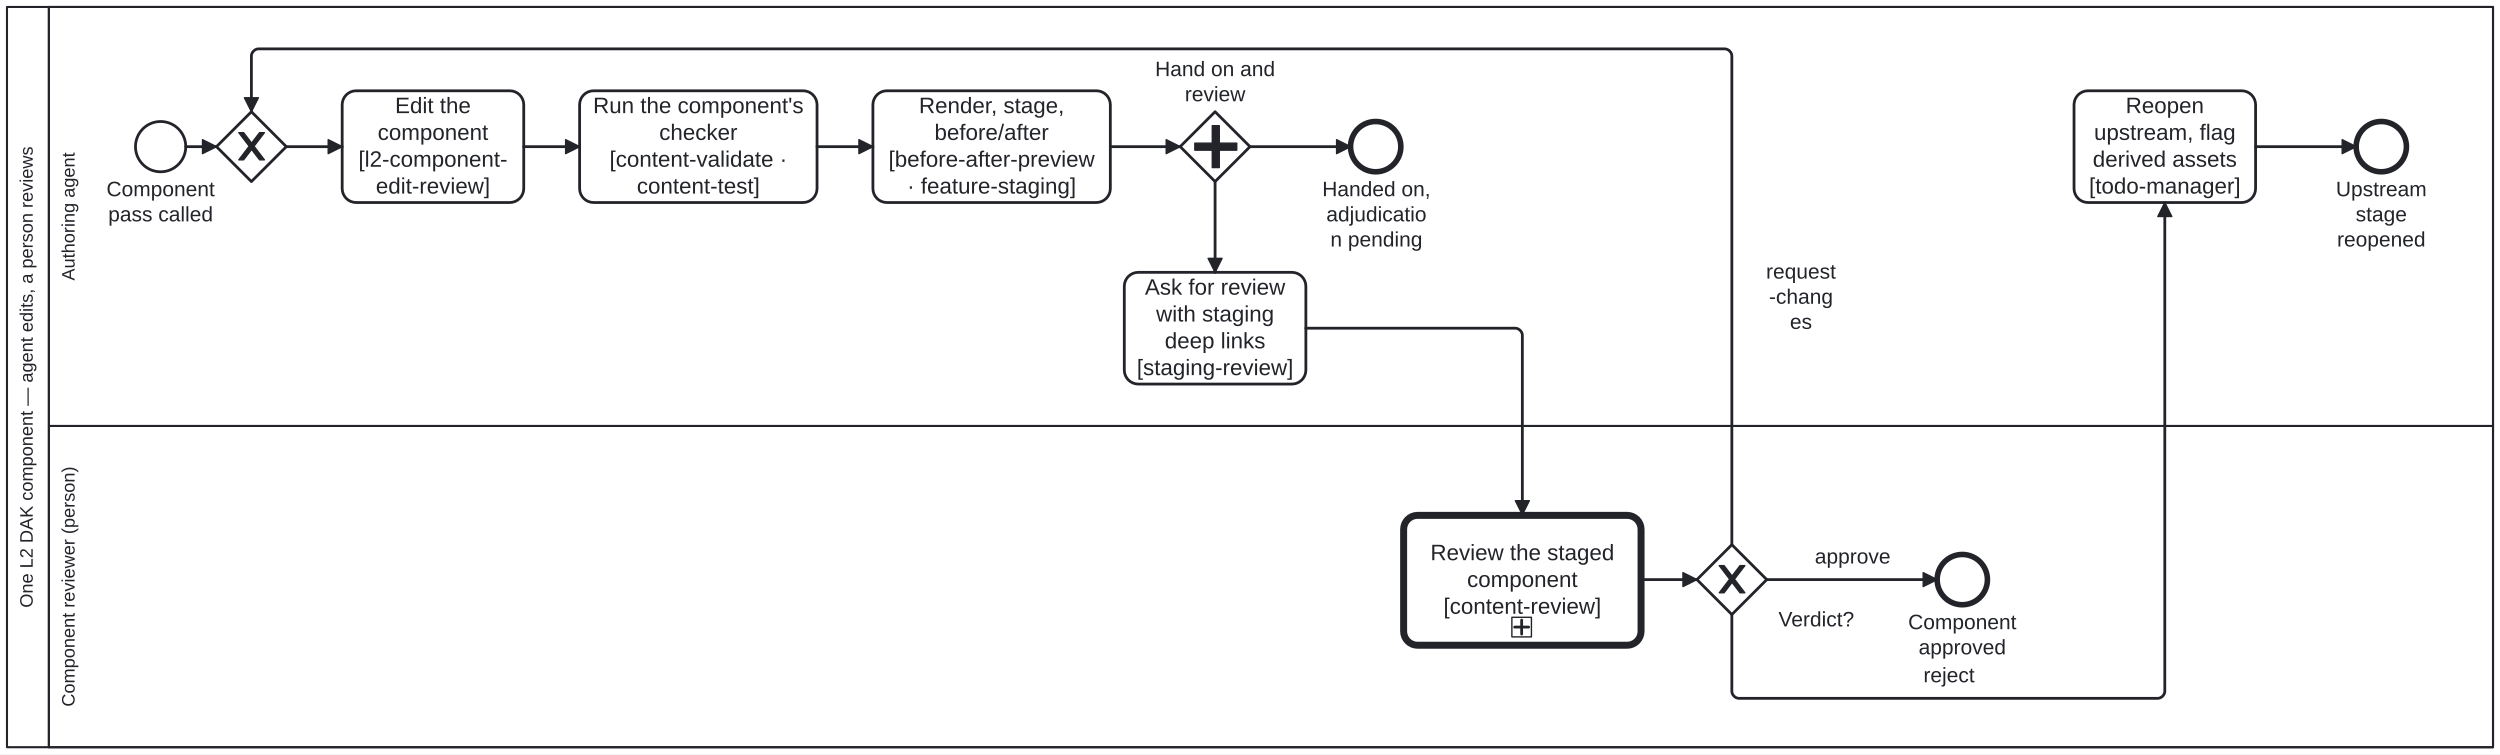
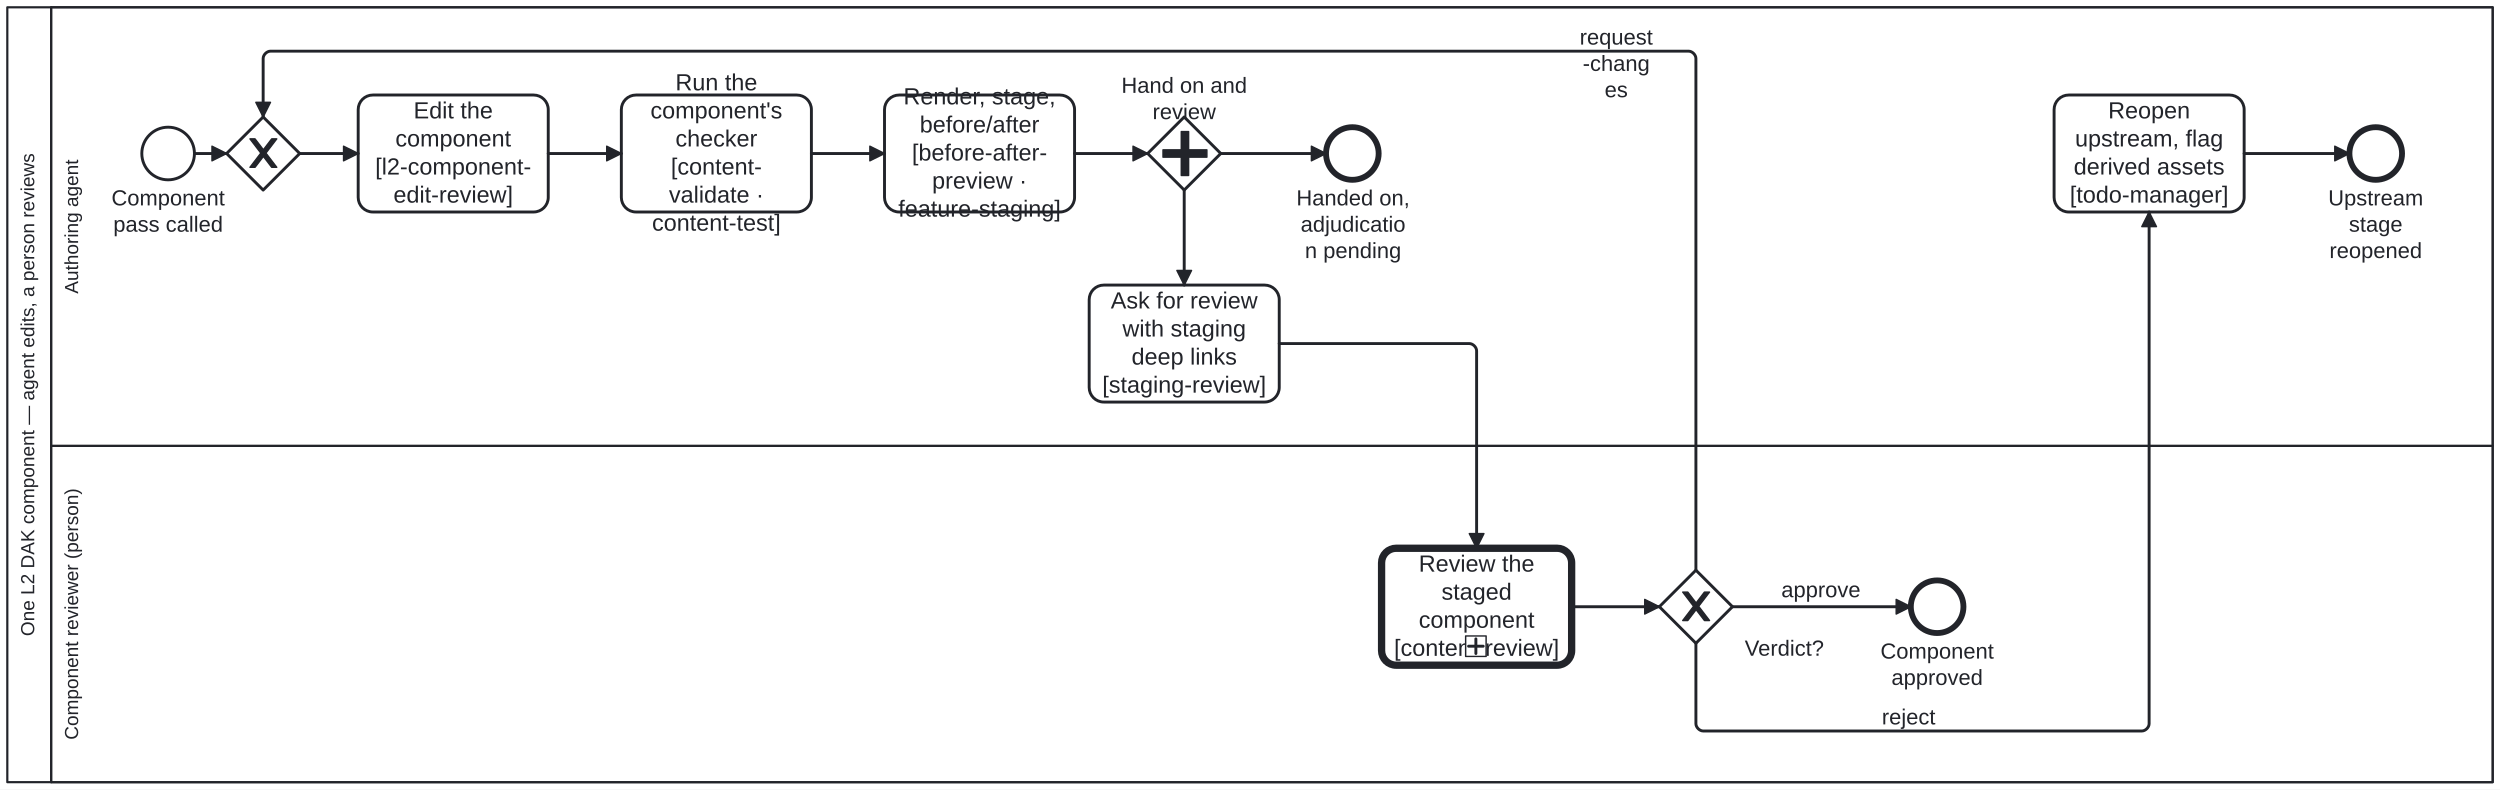
- <svg xmlns="http://www.w3.org/2000/svg" width="100%" style="max-width:100%;height:auto" viewBox="155 75 1790 540" version="1.1">
-   <rect x="155" y="75" width="1790" height="540" fill="#ffffff" />
+ <svg xmlns="http://www.w3.org/2000/svg" width="100%" style="max-width:100%;height:auto" viewBox="155 75 1710 540" version="1.1">
+   <rect x="155" y="75" width="1710" height="540" fill="#ffffff" />
  <g class="djs-group">
    <g class="djs-element djs-shape" data-element-id="Participant_L2ComponentEditReview" style="display: block;" transform="matrix(1 0 0 1 160 80)">
      <g class="djs-visual">
-         <rect x="0" y="0" width="1780" height="530" rx="0" ry="0" style="stroke-linecap: round; stroke-linejoin: round; stroke: rgb(34, 36, 42); stroke-width: 1.5px; fill: white; fill-opacity: 0.95;" />
+         <rect x="0" y="0" width="1700" height="530" rx="0" ry="0" style="stroke-linecap: round; stroke-linejoin: round; stroke: rgb(34, 36, 42); stroke-width: 1.5px; fill: white; fill-opacity: 0.95;" />
        <path style="fill: none; stroke-linecap: round; stroke-linejoin: round; stroke: rgb(34, 36, 42); stroke-width: 1.5px;" d="M30,0L30,530" />
        <text lineHeight="1.05" class="djs-label" transform="matrix(-1.83697e-16 -1 1 -1.83697e-16 0 530)" style="font-family: Arial, sans-serif; font-size: 13px; font-weight: normal; fill: rgb(34, 36, 42);">
          <tspan x="99.882" y="18.413">One L2 DAK component — agent edits, a person reviews</tspan>
        </text>
      </g>
-       <rect class="djs-hit djs-hit-all" x="0" y="0" width="1780" height="530" style="fill: none; stroke-opacity: 0; stroke: white; stroke-width: 15px;" />
+       <rect class="djs-hit djs-hit-all" x="0" y="0" width="1700" height="530" style="fill: none; stroke-opacity: 0; stroke: white; stroke-width: 15px;" />
    </g>
    <g class="djs-children">
      <g class="djs-group">
        <g class="djs-element djs-shape" data-element-id="Lane_Reviewer" style="display: block;" transform="matrix(1 0 0 1 190 380)">
          <g class="djs-visual">
-             <rect x="0" y="0" width="1750" height="230" rx="0" ry="0" style="stroke-linecap: round; stroke-linejoin: round; stroke: rgb(34, 36, 42); stroke-width: 1.5px; fill: white; fill-opacity: 0.25;" />
+             <rect x="0" y="0" width="1670" height="230" rx="0" ry="0" style="stroke-linecap: round; stroke-linejoin: round; stroke: rgb(34, 36, 42); stroke-width: 1.5px; fill: white; fill-opacity: 0.25;" />
            <text lineHeight="1.05" class="djs-label" transform="matrix(-1.83697e-16 -1 1 -1.83697e-16 0 230)" style="font-family: Arial, sans-serif; font-size: 13px; font-weight: normal; fill: rgb(34, 36, 42);">
              <tspan x="29.018" y="18.413">Component reviewer (person)</tspan>
            </text>
          </g>
-           <rect class="djs-hit djs-hit-all" x="0" y="0" width="1750" height="230" style="fill: none; stroke-opacity: 0; stroke: white; stroke-width: 15px;" />
+           <rect class="djs-hit djs-hit-all" x="0" y="0" width="1670" height="230" style="fill: none; stroke-opacity: 0; stroke: white; stroke-width: 15px;" />
        </g>
      </g>
      <g class="djs-group">
        <g class="djs-element djs-shape" data-element-id="Lane_Agent" style="display: block;" transform="matrix(1 0 0 1 190 80)">
          <g class="djs-visual">
-             <rect x="0" y="0" width="1750" height="300" rx="0" ry="0" style="stroke-linecap: round; stroke-linejoin: round; stroke: rgb(34, 36, 42); stroke-width: 1.5px; fill: white; fill-opacity: 0.25;" />
+             <rect x="0" y="0" width="1670" height="300" rx="0" ry="0" style="stroke-linecap: round; stroke-linejoin: round; stroke: rgb(34, 36, 42); stroke-width: 1.5px; fill: white; fill-opacity: 0.25;" />
            <text lineHeight="1.05" class="djs-label" transform="matrix(-1.83697e-16 -1 1 -1.83697e-16 0 300)" style="font-family: Arial, sans-serif; font-size: 13px; font-weight: normal; fill: rgb(34, 36, 42);">
              <tspan x="104.103" y="18.413">Authoring agent</tspan>
            </text>
          </g>
-           <rect class="djs-hit djs-hit-all" x="0" y="0" width="1750" height="300" style="fill: none; stroke-opacity: 0; stroke: white; stroke-width: 15px;" />
+           <rect class="djs-hit djs-hit-all" x="0" y="0" width="1670" height="300" style="fill: none; stroke-opacity: 0; stroke: white; stroke-width: 15px;" />
        </g>
      </g>
      <g class="djs-group">
        <g class="djs-element djs-shape" data-element-id="Start_ComponentPass" style="display: block;" transform="matrix(1 0 0 1 252 162)">
          <g class="djs-visual">
            <circle cx="18" cy="18" r="18" style="stroke-linecap: round; stroke-linejoin: round; stroke: rgb(34, 36, 42); stroke-width: 2px; fill: white; fill-opacity: 0.95;" />
          </g>
          <rect class="djs-hit djs-hit-all" x="0" y="0" width="36" height="36" style="fill: none; stroke-opacity: 0; stroke: white; stroke-width: 15px;" />
        </g>
      </g>
      <g class="djs-group">
        <g class="djs-element djs-shape" data-element-id="Start_ComponentPass_label" style="display: block;" transform="matrix(1 0 0 1 231 202)">
          <g class="djs-visual">
            <text lineHeight="1.2" class="djs-label" style="font-family: Arial, sans-serif; font-size: 15px; font-weight: normal; fill: rgb(34, 36, 42);">
              <tspan x="0.226" y="13.5">Component </tspan>
              <tspan x="1.478" y="31.5">pass called</tspan>
            </text>
          </g>
          <rect class="djs-hit djs-hit-all" x="0" y="0" width="78" height="36" style="fill: none; stroke-opacity: 0; stroke: white; stroke-width: 15px;" />
        </g>
      </g>
      <g class="djs-group">
        <g class="djs-element djs-shape" data-element-id="Gateway_Rework" style="display: block;" transform="matrix(1 0 0 1 310 155)">
          <g class="djs-visual">
            <polygon points="25,0 50,25 25,50 0,25" style="stroke-linecap: round; stroke-linejoin: round; stroke: rgb(34, 36, 42); stroke-width: 2px; fill: white; fill-opacity: 0.95;" />
            <path d="m 16,15 7.429,9.714 -7.429,9.714 3.429,0 5.714,-7.464 5.714,7.464 3.429,0 -7.429,-9.714 7.429,-9.714 -3.429,0 -5.714,7.464 -5.714,-7.464 -3.429,0 z" style="fill: rgb(34, 36, 42); stroke-linecap: round; stroke-linejoin: round; stroke: rgb(34, 36, 42); stroke-width: 1px;" />
          </g>
          <rect class="djs-hit djs-hit-all" x="0" y="0" width="50" height="50" style="fill: none; stroke-opacity: 0; stroke: white; stroke-width: 15px;" />
        </g>
      </g>
      <g class="djs-group">
        <g class="djs-element djs-shape" data-element-id="Task_Edit" style="display: block;" transform="matrix(1 0 0 1 400 140)">
          <g class="djs-visual">
            <rect x="0" y="0" width="130" height="80" rx="10" ry="10" style="stroke-linecap: round; stroke-linejoin: round; stroke: rgb(34, 36, 42); stroke-width: 2px; fill: white; fill-opacity: 0.95;" />
            <text lineHeight="1.2" class="djs-label" style="font-family: Arial, sans-serif; font-size: 16px; font-weight: normal; fill: rgb(34, 36, 42);">
              <tspan x="37.871" y="16">Edit the </tspan>
              <tspan x="25.418" y="35.2">component</tspan>
              <tspan x="11.641" y="54.4">[l2-component-</tspan>
              <tspan x="24.098" y="73.6">edit-review]</tspan>
            </text>
          </g>
          <rect class="djs-hit djs-hit-all" x="0" y="0" width="130" height="80" style="fill: none; stroke-opacity: 0; stroke: white; stroke-width: 15px;" />
        </g>
      </g>
      <g class="djs-group">
-         <g class="djs-element djs-shape" data-element-id="Task_Check" style="display: block;" transform="matrix(1 0 0 1 570 140)">
-           <g class="djs-visual">
-             <rect x="0" y="0" width="170" height="80" rx="10" ry="10" style="stroke-linecap: round; stroke-linejoin: round; stroke: rgb(34, 36, 42); stroke-width: 2px; fill: white; fill-opacity: 0.95;" />
-             <text lineHeight="1.2" class="djs-label" style="font-family: Arial, sans-serif; font-size: 16px; font-weight: normal; fill: rgb(34, 36, 42);">
-               <tspan x="9.648" y="16">Run the component's</tspan>
-               <tspan x="56.988" y="35.2">checker</tspan>
-               <tspan x="21.41" y="54.4">[content-validate · </tspan>
-               <tspan x="40.977" y="73.6">content-test]</tspan>
-             </text>
-           </g>
-           <rect class="djs-hit djs-hit-all" x="0" y="0" width="170" height="80" style="fill: none; stroke-opacity: 0; stroke: white; stroke-width: 15px;" />
-         </g>
-       </g>
-       <g class="djs-group">
-         <g class="djs-element djs-shape" data-element-id="Task_RenderStage" style="display: block;" transform="matrix(1 0 0 1 780 140)">
-           <g class="djs-visual">
-             <rect x="0" y="0" width="170" height="80" rx="10" ry="10" style="stroke-linecap: round; stroke-linejoin: round; stroke: rgb(34, 36, 42); stroke-width: 2px; fill: white; fill-opacity: 0.95;" />
-             <text lineHeight="1.2" class="djs-label" style="font-family: Arial, sans-serif; font-size: 16px; font-weight: normal; fill: rgb(34, 36, 42);">
-               <tspan x="32.965" y="16">Render, stage, </tspan>
-               <tspan x="44.086" y="35.2">before/after</tspan>
-               <tspan x="11.191" y="54.4">[before-after-preview </tspan>
-               <tspan x="24.523" y="73.6">· feature-staging]</tspan>
-             </text>
-           </g>
-           <rect class="djs-hit djs-hit-all" x="0" y="0" width="170" height="80" style="fill: none; stroke-opacity: 0; stroke: white; stroke-width: 15px;" />
-         </g>
-       </g>
-       <g class="djs-group">
-         <g class="djs-element djs-shape" data-element-id="Gateway_HandOnFork" style="display: block;" transform="matrix(1 0 0 1 1000 155)">
+         <g class="djs-element djs-shape" data-element-id="Task_Check" style="display: block;" transform="matrix(1 0 0 1 580 140)">
+           <g class="djs-visual">
+             <rect x="0" y="0" width="130" height="80" rx="10" ry="10" style="stroke-linecap: round; stroke-linejoin: round; stroke: rgb(34, 36, 42); stroke-width: 2px; fill: white; fill-opacity: 0.95;" />
+             <text lineHeight="1.2" class="djs-label" style="font-family: Arial, sans-serif; font-size: 16px; font-weight: normal; fill: rgb(34, 36, 42);">
+               <tspan x="36.98" y="-3.2">Run the </tspan>
+               <tspan x="19.891" y="16">component's </tspan>
+               <tspan x="36.988" y="35.2">checker</tspan>
+               <tspan x="33.871" y="54.4">[content-</tspan>
+               <tspan x="32.539" y="73.6">validate · </tspan>
+               <tspan x="20.977" y="92.8">content-test]</tspan>
+             </text>
+           </g>
+           <rect class="djs-hit djs-hit-all" x="0" y="0" width="130" height="80" style="fill: none; stroke-opacity: 0; stroke: white; stroke-width: 15px;" />
+         </g>
+       </g>
+       <g class="djs-group">
+         <g class="djs-element djs-shape" data-element-id="Task_RenderStage" style="display: block;" transform="matrix(1 0 0 1 760 140)">
+           <g class="djs-visual">
+             <rect x="0" y="0" width="130" height="80" rx="10" ry="10" style="stroke-linecap: round; stroke-linejoin: round; stroke: rgb(34, 36, 42); stroke-width: 2px; fill: white; fill-opacity: 0.95;" />
+             <text lineHeight="1.2" class="djs-label" style="font-family: Arial, sans-serif; font-size: 16px; font-weight: normal; fill: rgb(34, 36, 42);">
+               <tspan x="12.965" y="6.4">Render, stage, </tspan>
+               <tspan x="24.086" y="25.6">before/after</tspan>
+               <tspan x="18.758" y="44.8">[before-after-</tspan>
+               <tspan x="32.547" y="64">preview · </tspan>
+               <tspan x="9.41" y="83.2">feature-staging]</tspan>
+             </text>
+           </g>
+           <rect class="djs-hit djs-hit-all" x="0" y="0" width="130" height="80" style="fill: none; stroke-opacity: 0; stroke: white; stroke-width: 15px;" />
+         </g>
+       </g>
+       <g class="djs-group">
+         <g class="djs-element djs-shape" data-element-id="Gateway_HandOnFork" style="display: block;" transform="matrix(1 0 0 1 940 155)">
          <g class="djs-visual">
            <polygon points="25,0 50,25 25,50 0,25" style="stroke-linecap: round; stroke-linejoin: round; stroke: rgb(34, 36, 42); stroke-width: 2px; fill: white; fill-opacity: 0.95;" />
            <path d="m 23,10 0,12.5 -12.5,0 0,5 12.5,0 0,12.5 5,0 0,-12.5 12.5,0 0,-5 -12.5,0 0,-12.5 -5,0 z" style="fill: rgb(34, 36, 42); stroke-linecap: round; stroke-linejoin: round; stroke: rgb(34, 36, 42); stroke-width: 1px;" />
          </g>
          <rect class="djs-hit djs-hit-all" x="0" y="0" width="50" height="50" style="fill: none; stroke-opacity: 0; stroke: white; stroke-width: 15px;" />
        </g>
      </g>
      <g class="djs-group">
-         <g class="djs-element djs-shape" data-element-id="Gateway_HandOnFork_label" style="display: block;" transform="matrix(1 0 0 1 982 116)">
+         <g class="djs-element djs-shape" data-element-id="Gateway_HandOnFork_label" style="display: block;" transform="matrix(1 0 0 1 922 125)">
          <g class="djs-visual">
            <text lineHeight="1.2" class="djs-label" style="font-family: Arial, sans-serif; font-size: 15px; font-weight: normal; fill: rgb(34, 36, 42);">
              <tspan x="0.047" y="13.5">Hand on and</tspan>
              <tspan x="21.328" y="31.5">review</tspan>
            </text>
          </g>
          <rect class="djs-hit djs-hit-all" x="0" y="0" width="86" height="36" style="fill: none; stroke-opacity: 0; stroke: white; stroke-width: 15px;" />
        </g>
      </g>
      <g class="djs-group">
-         <g class="djs-element djs-shape" data-element-id="End_HandedOn" style="display: block;" transform="matrix(1 0 0 1 1122 162)">
+         <g class="djs-element djs-shape" data-element-id="End_HandedOn" style="display: block;" transform="matrix(1 0 0 1 1062 162)">
          <g class="djs-visual">
            <circle cx="18" cy="18" r="18" style="stroke-linecap: round; stroke-linejoin: round; stroke: rgb(34, 36, 42); stroke-width: 4px; fill: white; fill-opacity: 0.95;" />
          </g>
          <rect class="djs-hit djs-hit-all" x="0" y="0" width="36" height="36" style="fill: none; stroke-opacity: 0; stroke: white; stroke-width: 15px;" />
        </g>
      </g>
      <g class="djs-group">
-         <g class="djs-element djs-shape" data-element-id="End_HandedOn_label" style="display: block;" transform="matrix(1 0 0 1 1100 202)">
+         <g class="djs-element djs-shape" data-element-id="End_HandedOn_label" style="display: block;" transform="matrix(1 0 0 1 1040 202)">
          <g class="djs-visual">
            <text lineHeight="1.2" class="djs-label" style="font-family: Arial, sans-serif; font-size: 15px; font-weight: normal; fill: rgb(34, 36, 42);">
              <tspan x="1.718" y="13.5">Handed on, </tspan>
              <tspan x="4.641" y="31.5">adjudicatio</tspan>
              <tspan x="7.552" y="49.5">n pending</tspan>
            </text>
          </g>
          <rect class="djs-hit djs-hit-all" x="0" y="0" width="81" height="54" style="fill: none; stroke-opacity: 0; stroke: white; stroke-width: 15px;" />
        </g>
      </g>
      <g class="djs-group">
-         <g class="djs-element djs-shape" data-element-id="Task_RequestReview" style="display: block;" transform="matrix(1 0 0 1 960 270)">
+         <g class="djs-element djs-shape" data-element-id="Task_RequestReview" style="display: block;" transform="matrix(1 0 0 1 900 270)">
          <g class="djs-visual">
            <rect x="0" y="0" width="130" height="80" rx="10" ry="10" style="stroke-linecap: round; stroke-linejoin: round; stroke: rgb(34, 36, 42); stroke-width: 2px; fill: white; fill-opacity: 0.95;" />
            <text lineHeight="1.2" class="djs-label" style="font-family: Arial, sans-serif; font-size: 16px; font-weight: normal; fill: rgb(34, 36, 42);">
              <tspan x="14.766" y="16">Ask for review </tspan>
              <tspan x="22.754" y="35.2">with staging </tspan>
              <tspan x="28.977" y="54.4">deep links</tspan>
              <tspan x="8.977" y="73.6">[staging-review]</tspan>
            </text>
          </g>
          <rect class="djs-hit djs-hit-all" x="0" y="0" width="130" height="80" style="fill: none; stroke-opacity: 0; stroke: white; stroke-width: 15px;" />
        </g>
      </g>
      <g class="djs-group">
-         <g class="djs-element djs-shape" data-element-id="Call_Review" style="display: block;" transform="matrix(1 0 0 1 1160 444)">
-           <g class="djs-visual">
-             <rect x="0" y="0" width="170" height="93" rx="10" ry="10" style="stroke-linecap: round; stroke-linejoin: round; stroke: rgb(34, 36, 42); stroke-width: 5px; fill: white; fill-opacity: 0.95;" />
-             <text lineHeight="1.2" class="djs-label" style="font-family: Arial, sans-serif; font-size: 16px; font-weight: normal; fill: rgb(34, 36, 42);">
-               <tspan x="19.184" y="32.1">Review the staged </tspan>
-               <tspan x="45.418" y="51.3">component</tspan>
-               <tspan x="28.531" y="70.5">[content-review]</tspan>
-             </text>
-             <rect x="0" y="0" width="14" height="14" rx="0" ry="0" style="stroke-linecap: round; stroke-linejoin: round; stroke: rgb(34, 36, 42); stroke-width: 1px; fill: white;" transform="matrix(1 0 0 1 77.5 73)" />
-             <path data-marker="sub-process" d="m77.5,73 m 7,2 l 0,10 m -5,-5 l 10,0" style="fill: white; stroke-linecap: round; stroke-linejoin: round; stroke: rgb(34, 36, 42); stroke-width: 2px;" />
-           </g>
-           <rect class="djs-hit djs-hit-all" x="0" y="0" width="170" height="93" style="fill: none; stroke-opacity: 0; stroke: white; stroke-width: 15px;" />
-         </g>
-       </g>
-       <g class="djs-group">
-         <g class="djs-element djs-shape" data-element-id="Gateway_Verdict" style="display: block;" transform="matrix(1 0 0 1 1370 465)">
+         <g class="djs-element djs-shape" data-element-id="Call_Review" style="display: block;" transform="matrix(1 0 0 1 1100 450)">
+           <g class="djs-visual">
+             <rect x="0" y="0" width="130" height="80" rx="10" ry="10" style="stroke-linecap: round; stroke-linejoin: round; stroke: rgb(34, 36, 42); stroke-width: 5px; fill: white; fill-opacity: 0.95;" />
+             <text lineHeight="1.2" class="djs-label" style="font-family: Arial, sans-serif; font-size: 16px; font-weight: normal; fill: rgb(34, 36, 42);">
+               <tspan x="25.426" y="16">Review the </tspan>
+               <tspan x="40.98" y="35.2">staged </tspan>
+               <tspan x="25.418" y="54.4">component</tspan>
+               <tspan x="8.531" y="73.6">[content-review]</tspan>
+             </text>
+             <rect x="0" y="0" width="14" height="14" rx="0" ry="0" style="stroke-linecap: round; stroke-linejoin: round; stroke: rgb(34, 36, 42); stroke-width: 1px; fill: white;" transform="matrix(1 0 0 1 57.5 60)" />
+             <path data-marker="sub-process" d="m57.5,60 m 7,2 l 0,10 m -5,-5 l 10,0" style="fill: white; stroke-linecap: round; stroke-linejoin: round; stroke: rgb(34, 36, 42); stroke-width: 2px;" />
+           </g>
+           <rect class="djs-hit djs-hit-all" x="0" y="0" width="130" height="80" style="fill: none; stroke-opacity: 0; stroke: white; stroke-width: 15px;" />
+         </g>
+       </g>
+       <g class="djs-group">
+         <g class="djs-element djs-shape" data-element-id="Gateway_Verdict" style="display: block;" transform="matrix(1 0 0 1 1290 465)">
          <g class="djs-visual">
            <polygon points="25,0 50,25 25,50 0,25" style="stroke-linecap: round; stroke-linejoin: round; stroke: rgb(34, 36, 42); stroke-width: 2px; fill: white; fill-opacity: 0.95;" />
            <path d="m 16,15 7.429,9.714 -7.429,9.714 3.429,0 5.714,-7.464 5.714,7.464 3.429,0 -7.429,-9.714 7.429,-9.714 -3.429,0 -5.714,7.464 -5.714,-7.464 -3.429,0 z" style="fill: rgb(34, 36, 42); stroke-linecap: round; stroke-linejoin: round; stroke: rgb(34, 36, 42); stroke-width: 1px;" />
          </g>
          <rect class="djs-hit djs-hit-all" x="0" y="0" width="50" height="50" style="fill: none; stroke-opacity: 0; stroke: white; stroke-width: 15px;" />
        </g>
      </g>
      <g class="djs-group">
-         <g class="djs-element djs-shape" data-element-id="Gateway_Verdict_label" style="display: block;" transform="matrix(1 0 0 1 1428 510)">
+         <g class="djs-element djs-shape" data-element-id="Gateway_Verdict_label" style="display: block;" transform="matrix(1 0 0 1 1348 510)">
          <g class="djs-visual">
            <text lineHeight="1.2" class="djs-label" style="font-family: Arial, sans-serif; font-size: 15px; font-weight: normal; fill: rgb(34, 36, 42);">
              <tspan x="0.4" y="13.5">Verdict?</tspan>
            </text>
          </g>
          <rect class="djs-hit djs-hit-all" x="0" y="0" width="55" height="18" style="fill: none; stroke-opacity: 0; stroke: white; stroke-width: 15px;" />
        </g>
      </g>
      <g class="djs-group">
-         <g class="djs-element djs-shape" data-element-id="End_Approved" style="display: block;" transform="matrix(1 0 0 1 1542 472)">
+         <g class="djs-element djs-shape" data-element-id="End_Approved" style="display: block;" transform="matrix(1 0 0 1 1462 472)">
          <g class="djs-visual">
            <circle cx="18" cy="18" r="18" style="stroke-linecap: round; stroke-linejoin: round; stroke: rgb(34, 36, 42); stroke-width: 4px; fill: white; fill-opacity: 0.95;" />
          </g>
          <rect class="djs-hit djs-hit-all" x="0" y="0" width="36" height="36" style="fill: none; stroke-opacity: 0; stroke: white; stroke-width: 15px;" />
        </g>
      </g>
      <g class="djs-group">
-         <g class="djs-element djs-shape" data-element-id="End_Approved_label" style="display: block;" transform="matrix(1 0 0 1 1521 512)">
+         <g class="djs-element djs-shape" data-element-id="End_Approved_label" style="display: block;" transform="matrix(1 0 0 1 1441 512)">
          <g class="djs-visual">
            <text lineHeight="1.2" class="djs-label" style="font-family: Arial, sans-serif; font-size: 15px; font-weight: normal; fill: rgb(34, 36, 42);">
              <tspan x="0.226" y="13.5">Component</tspan>
              <tspan x="7.726" y="31.5">approved</tspan>
            </text>
          </g>
          <rect class="djs-hit djs-hit-all" x="0" y="0" width="78" height="36" style="fill: none; stroke-opacity: 0; stroke: white; stroke-width: 15px;" />
        </g>
      </g>
      <g class="djs-group">
-         <g class="djs-element djs-shape" data-element-id="Task_ReopenUpstream" style="display: block;" transform="matrix(1 0 0 1 1640 140)">
+         <g class="djs-element djs-shape" data-element-id="Task_ReopenUpstream" style="display: block;" transform="matrix(1 0 0 1 1560 140)">
          <g class="djs-visual">
            <rect x="0" y="0" width="130" height="80" rx="10" ry="10" style="stroke-linecap: round; stroke-linejoin: round; stroke: rgb(34, 36, 42); stroke-width: 2px; fill: white; fill-opacity: 0.95;" />
            <text lineHeight="1.2" class="djs-label" style="font-family: Arial, sans-serif; font-size: 16px; font-weight: normal; fill: rgb(34, 36, 42);">
              <tspan x="36.977" y="16">Reopen </tspan>
              <tspan x="14.309" y="35.2">upstream, flag </tspan>
              <tspan x="13.418" y="54.4">derived assets</tspan>
              <tspan x="10.746" y="73.6">[todo-manager]</tspan>
            </text>
          </g>
          <rect class="djs-hit djs-hit-all" x="0" y="0" width="130" height="80" style="fill: none; stroke-opacity: 0; stroke: white; stroke-width: 15px;" />
        </g>
      </g>
      <g class="djs-group">
-         <g class="djs-element djs-shape" data-element-id="End_Reopened" style="display: block;" transform="matrix(1 0 0 1 1842 162)">
+         <g class="djs-element djs-shape" data-element-id="End_Reopened" style="display: block;" transform="matrix(1 0 0 1 1762 162)">
          <g class="djs-visual">
            <circle cx="18" cy="18" r="18" style="stroke-linecap: round; stroke-linejoin: round; stroke: rgb(34, 36, 42); stroke-width: 4px; fill: white; fill-opacity: 0.95;" />
          </g>
          <rect class="djs-hit djs-hit-all" x="0" y="0" width="36" height="36" style="fill: none; stroke-opacity: 0; stroke: white; stroke-width: 15px;" />
        </g>
      </g>
      <g class="djs-group">
-         <g class="djs-element djs-shape" data-element-id="End_Reopened_label" style="display: block;" transform="matrix(1 0 0 1 1827 202)">
+         <g class="djs-element djs-shape" data-element-id="End_Reopened_label" style="display: block;" transform="matrix(1 0 0 1 1747 202)">
          <g class="djs-visual">
            <text lineHeight="1.2" class="djs-label" style="font-family: Arial, sans-serif; font-size: 15px; font-weight: normal; fill: rgb(34, 36, 42);">
              <tspan x="0.491" y="13.5">Upstream</tspan>
              <tspan x="14.653" y="31.5">stage </tspan>
              <tspan x="1.304" y="49.5">reopened</tspan>
            </text>
          </g>
          <rect class="djs-hit djs-hit-all" x="0" y="0" width="66" height="54" style="fill: none; stroke-opacity: 0; stroke: white; stroke-width: 15px;" />
        </g>
      </g>
      <g class="djs-group">
        <g class="djs-element djs-connection" data-element-id="R01" style="display: block;">
          <g class="djs-visual">
            <defs>
              <marker id="bpmn-marker-1" viewBox="0 0 20 20" refX="11" refY="10" markerWidth="10" markerHeight="10" orient="auto">
                <path d="M 1 5 L 11 10 L 1 15 Z" style="stroke-linecap: round; stroke-linejoin: round; stroke: rgb(34, 36, 42); stroke-width: 1px; fill: rgb(34, 36, 42);" />
              </marker>
            </defs>
            <path data-corner-radius="5" style="fill: none; stroke-linecap: round; stroke-linejoin: round; stroke: rgb(34, 36, 42); stroke-width: 2px; marker-end: url('#bpmn-marker-1');" d="M288,180L310,180" />
          </g>
          <path d="M288,180L310,180" class="djs-hit djs-hit-stroke" style="fill: none; stroke-opacity: 0; stroke: white; stroke-width: 15px;" />
        </g>
      </g>
      <g class="djs-group">
        <g class="djs-element djs-connection" data-element-id="R02" style="display: block;">
          <g class="djs-visual">
            <defs>
              <marker id="bpmn-marker-2" viewBox="0 0 20 20" refX="11" refY="10" markerWidth="10" markerHeight="10" orient="auto">
                <path d="M 1 5 L 11 10 L 1 15 Z" style="stroke-linecap: round; stroke-linejoin: round; stroke: rgb(34, 36, 42); stroke-width: 1px; fill: rgb(34, 36, 42);" />
              </marker>
            </defs>
            <path data-corner-radius="5" style="fill: none; stroke-linecap: round; stroke-linejoin: round; stroke: rgb(34, 36, 42); stroke-width: 2px; marker-end: url('#bpmn-marker-2');" d="M360,180L400,180" />
          </g>
          <path d="M360,180L400,180" class="djs-hit djs-hit-stroke" style="fill: none; stroke-opacity: 0; stroke: white; stroke-width: 15px;" />
        </g>
      </g>
      <g class="djs-group">
        <g class="djs-element djs-connection" data-element-id="R03" style="display: block;">
          <g class="djs-visual">
            <defs>
              <marker id="bpmn-marker-3" viewBox="0 0 20 20" refX="11" refY="10" markerWidth="10" markerHeight="10" orient="auto">
                <path d="M 1 5 L 11 10 L 1 15 Z" style="stroke-linecap: round; stroke-linejoin: round; stroke: rgb(34, 36, 42); stroke-width: 1px; fill: rgb(34, 36, 42);" />
              </marker>
            </defs>
-             <path data-corner-radius="5" style="fill: none; stroke-linecap: round; stroke-linejoin: round; stroke: rgb(34, 36, 42); stroke-width: 2px; marker-end: url('#bpmn-marker-3');" d="M530,180L570,180" />
-           </g>
-           <path d="M530,180L570,180" class="djs-hit djs-hit-stroke" style="fill: none; stroke-opacity: 0; stroke: white; stroke-width: 15px;" />
+             <path data-corner-radius="5" style="fill: none; stroke-linecap: round; stroke-linejoin: round; stroke: rgb(34, 36, 42); stroke-width: 2px; marker-end: url('#bpmn-marker-3');" d="M530,180L580,180" />
+           </g>
+           <path d="M530,180L580,180" class="djs-hit djs-hit-stroke" style="fill: none; stroke-opacity: 0; stroke: white; stroke-width: 15px;" />
        </g>
      </g>
      <g class="djs-group">
        <g class="djs-element djs-connection" data-element-id="R04" style="display: block;">
          <g class="djs-visual">
            <defs>
              <marker id="bpmn-marker-4" viewBox="0 0 20 20" refX="11" refY="10" markerWidth="10" markerHeight="10" orient="auto">
                <path d="M 1 5 L 11 10 L 1 15 Z" style="stroke-linecap: round; stroke-linejoin: round; stroke: rgb(34, 36, 42); stroke-width: 1px; fill: rgb(34, 36, 42);" />
              </marker>
            </defs>
-             <path data-corner-radius="5" style="fill: none; stroke-linecap: round; stroke-linejoin: round; stroke: rgb(34, 36, 42); stroke-width: 2px; marker-end: url('#bpmn-marker-4');" d="M740,180L780,180" />
-           </g>
-           <path d="M740,180L780,180" class="djs-hit djs-hit-stroke" style="fill: none; stroke-opacity: 0; stroke: white; stroke-width: 15px;" />
+             <path data-corner-radius="5" style="fill: none; stroke-linecap: round; stroke-linejoin: round; stroke: rgb(34, 36, 42); stroke-width: 2px; marker-end: url('#bpmn-marker-4');" d="M710,180L760,180" />
+           </g>
+           <path d="M710,180L760,180" class="djs-hit djs-hit-stroke" style="fill: none; stroke-opacity: 0; stroke: white; stroke-width: 15px;" />
        </g>
      </g>
      <g class="djs-group">
        <g class="djs-element djs-connection" data-element-id="R05" style="display: block;">
          <g class="djs-visual">
            <defs>
              <marker id="bpmn-marker-5" viewBox="0 0 20 20" refX="11" refY="10" markerWidth="10" markerHeight="10" orient="auto">
                <path d="M 1 5 L 11 10 L 1 15 Z" style="stroke-linecap: round; stroke-linejoin: round; stroke: rgb(34, 36, 42); stroke-width: 1px; fill: rgb(34, 36, 42);" />
              </marker>
            </defs>
-             <path data-corner-radius="5" style="fill: none; stroke-linecap: round; stroke-linejoin: round; stroke: rgb(34, 36, 42); stroke-width: 2px; marker-end: url('#bpmn-marker-5');" d="M950,180L1000,180" />
-           </g>
-           <path d="M950,180L1000,180" class="djs-hit djs-hit-stroke" style="fill: none; stroke-opacity: 0; stroke: white; stroke-width: 15px;" />
+             <path data-corner-radius="5" style="fill: none; stroke-linecap: round; stroke-linejoin: round; stroke: rgb(34, 36, 42); stroke-width: 2px; marker-end: url('#bpmn-marker-5');" d="M890,180L940,180" />
+           </g>
+           <path d="M890,180L940,180" class="djs-hit djs-hit-stroke" style="fill: none; stroke-opacity: 0; stroke: white; stroke-width: 15px;" />
        </g>
      </g>
      <g class="djs-group">
        <g class="djs-element djs-connection" data-element-id="R06" style="display: block;">
          <g class="djs-visual">
            <defs>
              <marker id="bpmn-marker-6" viewBox="0 0 20 20" refX="11" refY="10" markerWidth="10" markerHeight="10" orient="auto">
                <path d="M 1 5 L 11 10 L 1 15 Z" style="stroke-linecap: round; stroke-linejoin: round; stroke: rgb(34, 36, 42); stroke-width: 1px; fill: rgb(34, 36, 42);" />
              </marker>
            </defs>
-             <path data-corner-radius="5" style="fill: none; stroke-linecap: round; stroke-linejoin: round; stroke: rgb(34, 36, 42); stroke-width: 2px; marker-end: url('#bpmn-marker-6');" d="M1050,180L1122,180" />
-           </g>
-           <path d="M1050,180L1122,180" class="djs-hit djs-hit-stroke" style="fill: none; stroke-opacity: 0; stroke: white; stroke-width: 15px;" />
+             <path data-corner-radius="5" style="fill: none; stroke-linecap: round; stroke-linejoin: round; stroke: rgb(34, 36, 42); stroke-width: 2px; marker-end: url('#bpmn-marker-6');" d="M990,180L1062,180" />
+           </g>
+           <path d="M990,180L1062,180" class="djs-hit djs-hit-stroke" style="fill: none; stroke-opacity: 0; stroke: white; stroke-width: 15px;" />
        </g>
      </g>
      <g class="djs-group">
        <g class="djs-element djs-connection" data-element-id="R07" style="display: block;">
          <g class="djs-visual">
            <defs>
              <marker id="bpmn-marker-7" viewBox="0 0 20 20" refX="11" refY="10" markerWidth="10" markerHeight="10" orient="auto">
                <path d="M 1 5 L 11 10 L 1 15 Z" style="stroke-linecap: round; stroke-linejoin: round; stroke: rgb(34, 36, 42); stroke-width: 1px; fill: rgb(34, 36, 42);" />
              </marker>
            </defs>
-             <path data-corner-radius="5" style="fill: none; stroke-linecap: round; stroke-linejoin: round; stroke: rgb(34, 36, 42); stroke-width: 2px; marker-end: url('#bpmn-marker-7');" d="M1025,205L1025,270" />
-           </g>
-           <path d="M1025,205L1025,270" class="djs-hit djs-hit-stroke" style="fill: none; stroke-opacity: 0; stroke: white; stroke-width: 15px;" />
+             <path data-corner-radius="5" style="fill: none; stroke-linecap: round; stroke-linejoin: round; stroke: rgb(34, 36, 42); stroke-width: 2px; marker-end: url('#bpmn-marker-7');" d="M965,205L965,270" />
+           </g>
+           <path d="M965,205L965,270" class="djs-hit djs-hit-stroke" style="fill: none; stroke-opacity: 0; stroke: white; stroke-width: 15px;" />
        </g>
      </g>
      <g class="djs-group">
        <g class="djs-element djs-connection" data-element-id="R08" style="display: block;">
          <g class="djs-visual">
            <defs>
              <marker id="bpmn-marker-8" viewBox="0 0 20 20" refX="11" refY="10" markerWidth="10" markerHeight="10" orient="auto">
                <path d="M 1 5 L 11 10 L 1 15 Z" style="stroke-linecap: round; stroke-linejoin: round; stroke: rgb(34, 36, 42); stroke-width: 1px; fill: rgb(34, 36, 42);" />
              </marker>
            </defs>
-             <path data-corner-radius="5" style="fill: none; stroke-linecap: round; stroke-linejoin: round; stroke: rgb(34, 36, 42); stroke-width: 2px; marker-end: url('#bpmn-marker-8');" d="M1090,310L1240,310C1242.5,310,1245,312.5,1245,315L1245,443.5" />
-           </g>
-           <path d="M1090,310L1245,310L1245,443.5" class="djs-hit djs-hit-stroke" style="fill: none; stroke-opacity: 0; stroke: white; stroke-width: 15px;" />
+             <path data-corner-radius="5" style="fill: none; stroke-linecap: round; stroke-linejoin: round; stroke: rgb(34, 36, 42); stroke-width: 2px; marker-end: url('#bpmn-marker-8');" d="M1030,310L1160,310C1162.5,310,1165,312.5,1165,315L1165,450" />
+           </g>
+           <path d="M1030,310L1165,310L1165,450" class="djs-hit djs-hit-stroke" style="fill: none; stroke-opacity: 0; stroke: white; stroke-width: 15px;" />
        </g>
      </g>
      <g class="djs-group">
        <g class="djs-element djs-connection" data-element-id="R09" style="display: block;">
          <g class="djs-visual">
            <defs>
              <marker id="bpmn-marker-9" viewBox="0 0 20 20" refX="11" refY="10" markerWidth="10" markerHeight="10" orient="auto">
                <path d="M 1 5 L 11 10 L 1 15 Z" style="stroke-linecap: round; stroke-linejoin: round; stroke: rgb(34, 36, 42); stroke-width: 1px; fill: rgb(34, 36, 42);" />
              </marker>
            </defs>
-             <path data-corner-radius="5" style="fill: none; stroke-linecap: round; stroke-linejoin: round; stroke: rgb(34, 36, 42); stroke-width: 2px; marker-end: url('#bpmn-marker-9');" d="M1330,490L1370,490" />
-           </g>
-           <path d="M1330,490L1370,490" class="djs-hit djs-hit-stroke" style="fill: none; stroke-opacity: 0; stroke: white; stroke-width: 15px;" />
+             <path data-corner-radius="5" style="fill: none; stroke-linecap: round; stroke-linejoin: round; stroke: rgb(34, 36, 42); stroke-width: 2px; marker-end: url('#bpmn-marker-9');" d="M1230,490L1290,490" />
+           </g>
+           <path d="M1230,490L1290,490" class="djs-hit djs-hit-stroke" style="fill: none; stroke-opacity: 0; stroke: white; stroke-width: 15px;" />
        </g>
      </g>
      <g class="djs-group">
        <g class="djs-element djs-connection" data-element-id="R10" style="display: block;">
          <g class="djs-visual">
            <defs>
              <marker id="bpmn-marker-10" viewBox="0 0 20 20" refX="11" refY="10" markerWidth="10" markerHeight="10" orient="auto">
                <path d="M 1 5 L 11 10 L 1 15 Z" style="stroke-linecap: round; stroke-linejoin: round; stroke: rgb(34, 36, 42); stroke-width: 1px; fill: rgb(34, 36, 42);" />
              </marker>
            </defs>
-             <path data-corner-radius="5" style="fill: none; stroke-linecap: round; stroke-linejoin: round; stroke: rgb(34, 36, 42); stroke-width: 2px; marker-end: url('#bpmn-marker-10');" d="M1420,490L1542,490" />
-           </g>
-           <path d="M1420,490L1542,490" class="djs-hit djs-hit-stroke" style="fill: none; stroke-opacity: 0; stroke: white; stroke-width: 15px;" />
-         </g>
-       </g>
-       <g class="djs-group">
-         <g class="djs-element djs-shape" data-element-id="R10_label" style="display: block;" transform="matrix(1 0 0 1 1454 465)">
+             <path data-corner-radius="5" style="fill: none; stroke-linecap: round; stroke-linejoin: round; stroke: rgb(34, 36, 42); stroke-width: 2px; marker-end: url('#bpmn-marker-10');" d="M1340,490L1462,490" />
+           </g>
+           <path d="M1340,490L1462,490" class="djs-hit djs-hit-stroke" style="fill: none; stroke-opacity: 0; stroke: white; stroke-width: 15px;" />
+         </g>
+       </g>
+       <g class="djs-group">
+         <g class="djs-element djs-shape" data-element-id="R10_label" style="display: block;" transform="matrix(1 0 0 1 1373 470)">
          <g class="djs-visual">
            <text lineHeight="1.2" class="djs-label" style="font-family: Arial, sans-serif; font-size: 15px; font-weight: normal; fill: rgb(34, 36, 42);">
              <tspan x="0.397" y="13.5">approve</tspan>
            </text>
          </g>
          <rect class="djs-hit djs-hit-all" x="0" y="0" width="55" height="18" style="fill: none; stroke-opacity: 0; stroke: white; stroke-width: 15px;" />
        </g>
      </g>
      <g class="djs-group">
        <g class="djs-element djs-connection" data-element-id="R11" style="display: block;">
          <g class="djs-visual">
            <defs>
              <marker id="bpmn-marker-11" viewBox="0 0 20 20" refX="11" refY="10" markerWidth="10" markerHeight="10" orient="auto">
                <path d="M 1 5 L 11 10 L 1 15 Z" style="stroke-linecap: round; stroke-linejoin: round; stroke: rgb(34, 36, 42); stroke-width: 1px; fill: rgb(34, 36, 42);" />
              </marker>
            </defs>
-             <path data-corner-radius="5" style="fill: none; stroke-linecap: round; stroke-linejoin: round; stroke: rgb(34, 36, 42); stroke-width: 2px; marker-end: url('#bpmn-marker-11');" d="M1395,465L1395,115C1395,112.5,1392.5,110,1390,110L340,110C337.5,110,335,112.5,335,115L335,155" />
-           </g>
-           <path d="M1395,465L1395,110L335,110L335,155" class="djs-hit djs-hit-stroke" style="fill: none; stroke-opacity: 0; stroke: white; stroke-width: 15px;" />
-         </g>
-       </g>
-       <g class="djs-group">
-         <g class="djs-element djs-shape" data-element-id="R11_label" style="display: block;" transform="matrix(1 0 0 1 1416 261)">
+             <path data-corner-radius="5" style="fill: none; stroke-linecap: round; stroke-linejoin: round; stroke: rgb(34, 36, 42); stroke-width: 2px; marker-end: url('#bpmn-marker-11');" d="M1315,465L1315,115C1315,112.5,1312.5,110,1310,110L340,110C337.5,110,335,112.5,335,115L335,155" />
+           </g>
+           <path d="M1315,465L1315,110L335,110L335,155" class="djs-hit djs-hit-stroke" style="fill: none; stroke-opacity: 0; stroke: white; stroke-width: 15px;" />
+         </g>
+       </g>
+       <g class="djs-group">
+         <g class="djs-element djs-shape" data-element-id="R11_label" style="display: block;" transform="matrix(1 0 0 1 1232 92)">
          <g class="djs-visual">
            <text lineHeight="1.2" class="djs-label" style="font-family: Arial, sans-serif; font-size: 15px; font-weight: normal; fill: rgb(34, 36, 42);">
              <tspan x="3.484" y="13.5">request</tspan>
              <tspan x="5.568" y="31.5">-chang</tspan>
              <tspan x="20.579" y="49.5">es</tspan>
            </text>
          </g>
          <rect class="djs-hit djs-hit-all" x="0" y="0" width="57" height="36" style="fill: none; stroke-opacity: 0; stroke: white; stroke-width: 15px;" />
        </g>
      </g>
      <g class="djs-group">
        <g class="djs-element djs-connection" data-element-id="R12" style="display: block;">
          <g class="djs-visual">
            <defs>
              <marker id="bpmn-marker-12" viewBox="0 0 20 20" refX="11" refY="10" markerWidth="10" markerHeight="10" orient="auto">
                <path d="M 1 5 L 11 10 L 1 15 Z" style="stroke-linecap: round; stroke-linejoin: round; stroke: rgb(34, 36, 42); stroke-width: 1px; fill: rgb(34, 36, 42);" />
              </marker>
            </defs>
-             <path data-corner-radius="5" style="fill: none; stroke-linecap: round; stroke-linejoin: round; stroke: rgb(34, 36, 42); stroke-width: 2px; marker-end: url('#bpmn-marker-12');" d="M1395,515L1395,570C1395,572.5,1397.5,575,1400,575L1700,575C1702.5,575,1705,572.5,1705,570L1705,220" />
-           </g>
-           <path d="M1395,515L1395,575L1705,575L1705,220" class="djs-hit djs-hit-stroke" style="fill: none; stroke-opacity: 0; stroke: white; stroke-width: 15px;" />
-         </g>
-       </g>
-       <g class="djs-group">
-         <g class="djs-element djs-shape" data-element-id="R12_label" style="display: block;" transform="matrix(1 0 0 1 1532 550)">
+             <path data-corner-radius="5" style="fill: none; stroke-linecap: round; stroke-linejoin: round; stroke: rgb(34, 36, 42); stroke-width: 2px; marker-end: url('#bpmn-marker-12');" d="M1315,515L1315,570C1315,572.5,1317.5,575,1320,575L1620,575C1622.5,575,1625,572.5,1625,570L1625,220" />
+           </g>
+           <path d="M1315,515L1315,575L1625,575L1625,220" class="djs-hit djs-hit-stroke" style="fill: none; stroke-opacity: 0; stroke: white; stroke-width: 15px;" />
+         </g>
+       </g>
+       <g class="djs-group">
+         <g class="djs-element djs-shape" data-element-id="R12_label" style="display: block;" transform="matrix(1 0 0 1 1442 557)">
          <g class="djs-visual">
            <text lineHeight="1.2" class="djs-label" style="font-family: Arial, sans-serif; font-size: 15px; font-weight: normal; fill: rgb(34, 36, 42);">
              <tspan x="0.16" y="13.5">reject</tspan>
            </text>
          </g>
          <rect class="djs-hit djs-hit-all" x="0" y="0" width="37" height="18" style="fill: none; stroke-opacity: 0; stroke: white; stroke-width: 15px;" />
        </g>
      </g>
      <g class="djs-group">
        <g class="djs-element djs-connection" data-element-id="R13" style="display: block;">
          <g class="djs-visual">
            <defs>
              <marker id="bpmn-marker-13" viewBox="0 0 20 20" refX="11" refY="10" markerWidth="10" markerHeight="10" orient="auto">
                <path d="M 1 5 L 11 10 L 1 15 Z" style="stroke-linecap: round; stroke-linejoin: round; stroke: rgb(34, 36, 42); stroke-width: 1px; fill: rgb(34, 36, 42);" />
              </marker>
            </defs>
-             <path data-corner-radius="5" style="fill: none; stroke-linecap: round; stroke-linejoin: round; stroke: rgb(34, 36, 42); stroke-width: 2px; marker-end: url('#bpmn-marker-13');" d="M1770,180L1842,180" />
-           </g>
-           <path d="M1770,180L1842,180" class="djs-hit djs-hit-stroke" style="fill: none; stroke-opacity: 0; stroke: white; stroke-width: 15px;" />
+             <path data-corner-radius="5" style="fill: none; stroke-linecap: round; stroke-linejoin: round; stroke: rgb(34, 36, 42); stroke-width: 2px; marker-end: url('#bpmn-marker-13');" d="M1690,180L1762,180" />
+           </g>
+           <path d="M1690,180L1762,180" class="djs-hit djs-hit-stroke" style="fill: none; stroke-opacity: 0; stroke: white; stroke-width: 15px;" />
        </g>
      </g>
    </g>
  </g>
</svg>
